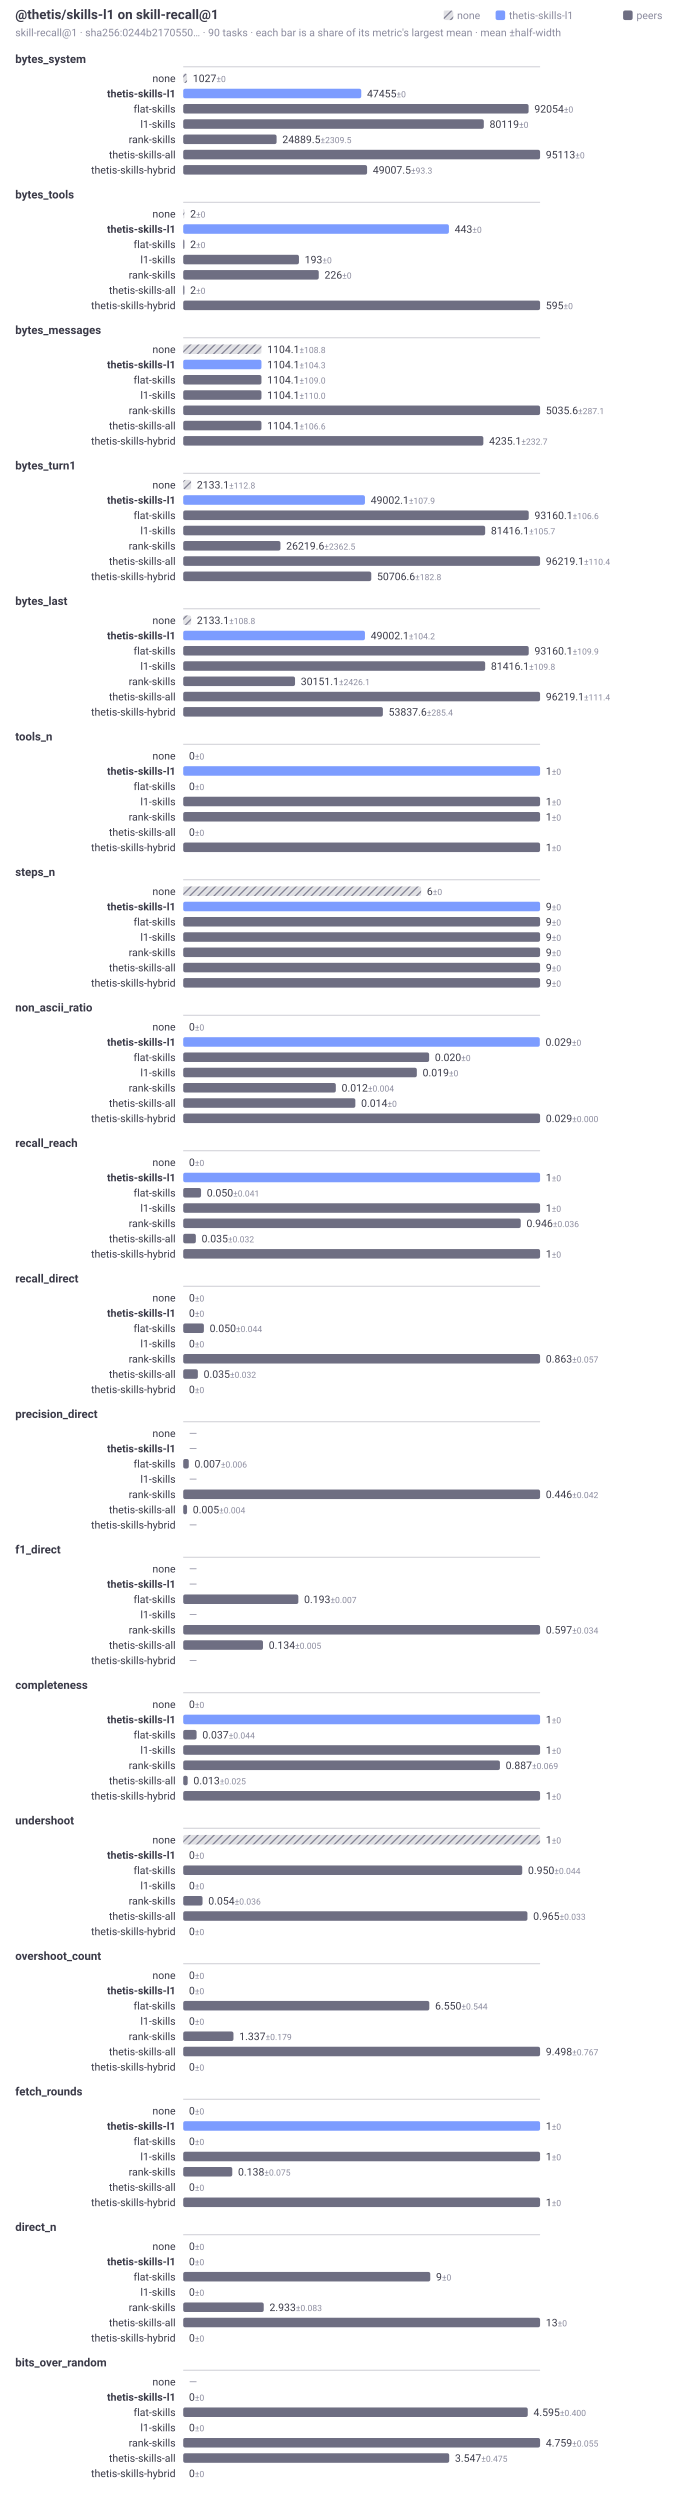
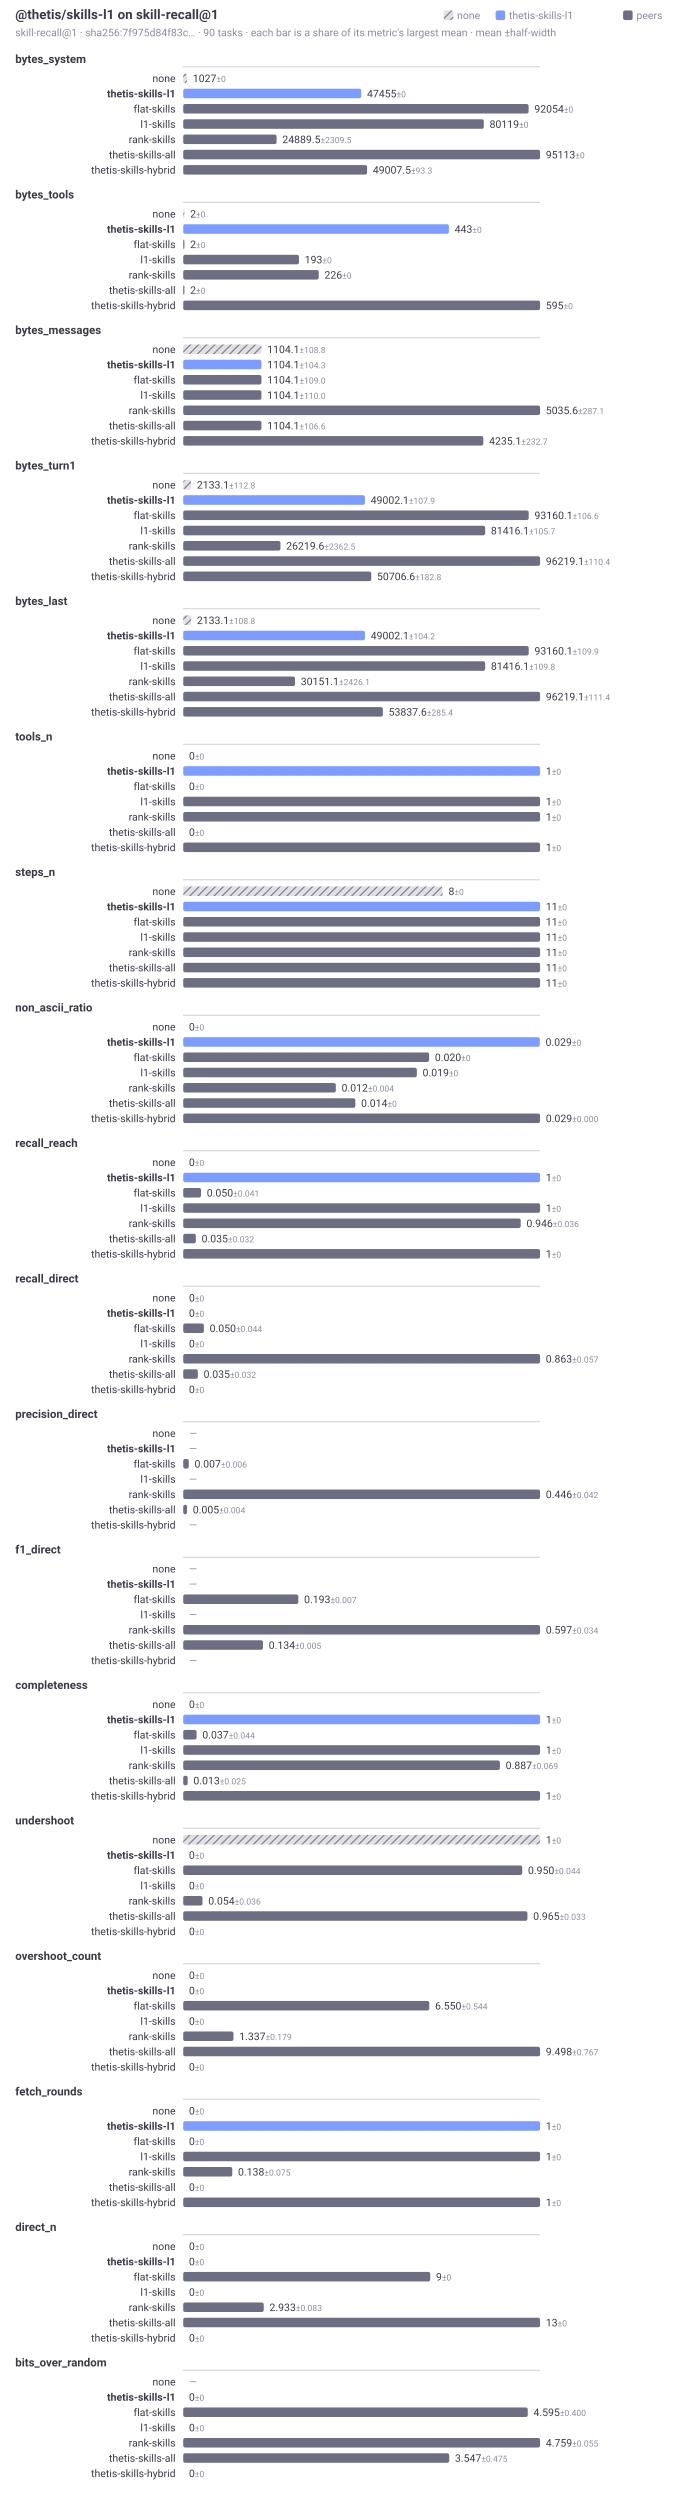
<svg xmlns="http://www.w3.org/2000/svg" width="720" height="2620" viewBox="0 0 720 2620" role="img" aria-labelledby="t d" font-family="system-ui, -apple-system, Segoe UI, Roboto, sans-serif">
  <style>.t{fill:#3a3a48}.f{fill:#8b8b9e}@media (prefers-color-scheme:dark){.t{fill:#d2d2dc}.f{fill:#9a9aae}}</style>
  <defs>
    <pattern id="hatch" width="6" height="6" patternUnits="userSpaceOnUse" patternTransform="rotate(45)">
      <rect width="6" height="6" fill="#6e6e82" fill-opacity="0.22" />
      <line x1="0" y1="0" x2="0" y2="6" stroke="#6e6e82" stroke-width="2" />
    </pattern>
  </defs>
  <text class="t" x="16" y="20" font-size="14" font-weight="600">@thetis/skills-l1 on skill-recall@1</text>
-   <text class="f" x="16" y="38" font-size="11">skill-recall@1 · sha256:0244b2170550… · 90 tasks · each bar is a share of its metric's largest mean · mean ±half-width</text>
+   <text class="f" x="16" y="38" font-size="11">skill-recall@1 · sha256:7f975d84f83c… · 90 tasks · each bar is a share of its metric's largest mean · mean ±half-width</text>
  <rect x="653" y="11" width="10" height="10" rx="2" fill="#6e6e82" />
  <text class="f" x="667" y="20" font-size="11">peers</text>
  <rect x="519.4" y="11" width="10" height="10" rx="2" fill="#7c9cff" />
  <text class="f" x="533.4" y="20" font-size="11">thetis-skills-l1</text>
  <rect x="465" y="11" width="10" height="10" rx="2" fill="url(#hatch)" />
  <text class="f" x="479" y="20" font-size="11">none</text>
  <text class="t" x="16" y="66" font-size="12" font-weight="600">bytes_system</text>
  <line x1="192" y1="70" x2="566" y2="70" stroke="#6e6e82" stroke-opacity="0.35" stroke-width="1" />
  <text class="t" x="184" y="86" font-size="11" text-anchor="end">none</text>
  <rect x="192" y="77" width="4.04" height="10" rx="2" fill="url(#hatch)" />
  <text class="t" x="202.04" y="86" font-size="11">1027<tspan class="f" font-size="9"> ±0</tspan>
  </text>
  <text class="t" x="184" y="102" font-size="11" text-anchor="end" font-weight="600">thetis-skills-l1</text>
  <rect x="192" y="93" width="186.6" height="10" rx="2" fill="#7c9cff" />
  <text class="t" x="384.6" y="102" font-size="11">47455<tspan class="f" font-size="9"> ±0</tspan>
  </text>
  <text class="t" x="184" y="118" font-size="11" text-anchor="end">flat-skills</text>
  <rect x="192" y="109" width="361.97" height="10" rx="2" fill="#6e6e82" />
  <text class="t" x="559.97" y="118" font-size="11">92054<tspan class="f" font-size="9"> ±0</tspan>
  </text>
  <text class="t" x="184" y="134" font-size="11" text-anchor="end">l1-skills</text>
  <rect x="192" y="125" width="315.04" height="10" rx="2" fill="#6e6e82" />
  <text class="t" x="513.04" y="134" font-size="11">80119<tspan class="f" font-size="9"> ±0</tspan>
  </text>
  <text class="t" x="184" y="150" font-size="11" text-anchor="end">rank-skills</text>
  <rect x="192" y="141" width="97.87" height="10" rx="2" fill="#6e6e82" />
  <text class="t" x="295.87" y="150" font-size="11">24889.5<tspan class="f" font-size="9"> ±2309.5</tspan>
  </text>
  <text class="t" x="184" y="166" font-size="11" text-anchor="end">thetis-skills-all</text>
  <rect x="192" y="157" width="374" height="10" rx="2" fill="#6e6e82" />
  <text class="t" x="572" y="166" font-size="11">95113<tspan class="f" font-size="9"> ±0</tspan>
  </text>
  <text class="t" x="184" y="182" font-size="11" text-anchor="end">thetis-skills-hybrid</text>
  <rect x="192" y="173" width="192.71" height="10" rx="2" fill="#6e6e82" />
  <text class="t" x="390.71" y="182" font-size="11">49007.5<tspan class="f" font-size="9"> ±93.3</tspan>
  </text>
  <text class="t" x="16" y="208" font-size="12" font-weight="600">bytes_tools</text>
  <line x1="192" y1="212" x2="566" y2="212" stroke="#6e6e82" stroke-opacity="0.35" stroke-width="1" />
  <text class="t" x="184" y="228" font-size="11" text-anchor="end">none</text>
  <rect x="192" y="219" width="1.26" height="10" rx="2" fill="url(#hatch)" />
  <text class="t" x="199.26" y="228" font-size="11">2<tspan class="f" font-size="9"> ±0</tspan>
  </text>
  <text class="t" x="184" y="244" font-size="11" text-anchor="end" font-weight="600">thetis-skills-l1</text>
  <rect x="192" y="235" width="278.46" height="10" rx="2" fill="#7c9cff" />
  <text class="t" x="476.46" y="244" font-size="11">443<tspan class="f" font-size="9"> ±0</tspan>
  </text>
  <text class="t" x="184" y="260" font-size="11" text-anchor="end">flat-skills</text>
  <rect x="192" y="251" width="1.26" height="10" rx="2" fill="#6e6e82" />
  <text class="t" x="199.26" y="260" font-size="11">2<tspan class="f" font-size="9"> ±0</tspan>
  </text>
  <text class="t" x="184" y="276" font-size="11" text-anchor="end">l1-skills</text>
  <rect x="192" y="267" width="121.31" height="10" rx="2" fill="#6e6e82" />
  <text class="t" x="319.31" y="276" font-size="11">193<tspan class="f" font-size="9"> ±0</tspan>
  </text>
  <text class="t" x="184" y="292" font-size="11" text-anchor="end">rank-skills</text>
  <rect x="192" y="283" width="142.06" height="10" rx="2" fill="#6e6e82" />
  <text class="t" x="340.06" y="292" font-size="11">226<tspan class="f" font-size="9"> ±0</tspan>
  </text>
  <text class="t" x="184" y="308" font-size="11" text-anchor="end">thetis-skills-all</text>
  <rect x="192" y="299" width="1.26" height="10" rx="2" fill="#6e6e82" />
  <text class="t" x="199.26" y="308" font-size="11">2<tspan class="f" font-size="9"> ±0</tspan>
  </text>
  <text class="t" x="184" y="324" font-size="11" text-anchor="end">thetis-skills-hybrid</text>
  <rect x="192" y="315" width="374" height="10" rx="2" fill="#6e6e82" />
  <text class="t" x="572" y="324" font-size="11">595<tspan class="f" font-size="9"> ±0</tspan>
  </text>
  <text class="t" x="16" y="350" font-size="12" font-weight="600">bytes_messages</text>
  <line x1="192" y1="354" x2="566" y2="354" stroke="#6e6e82" stroke-opacity="0.35" stroke-width="1" />
  <text class="t" x="184" y="370" font-size="11" text-anchor="end">none</text>
  <rect x="192" y="361" width="82" height="10" rx="2" fill="url(#hatch)" />
  <text class="t" x="280" y="370" font-size="11">1104.1<tspan class="f" font-size="9"> ±108.8</tspan>
  </text>
  <text class="t" x="184" y="386" font-size="11" text-anchor="end" font-weight="600">thetis-skills-l1</text>
  <rect x="192" y="377" width="82" height="10" rx="2" fill="#7c9cff" />
  <text class="t" x="280" y="386" font-size="11">1104.1<tspan class="f" font-size="9"> ±104.3</tspan>
  </text>
  <text class="t" x="184" y="402" font-size="11" text-anchor="end">flat-skills</text>
  <rect x="192" y="393" width="82" height="10" rx="2" fill="#6e6e82" />
  <text class="t" x="280" y="402" font-size="11">1104.1<tspan class="f" font-size="9"> ±109.0</tspan>
  </text>
  <text class="t" x="184" y="418" font-size="11" text-anchor="end">l1-skills</text>
  <rect x="192" y="409" width="82" height="10" rx="2" fill="#6e6e82" />
  <text class="t" x="280" y="418" font-size="11">1104.1<tspan class="f" font-size="9"> ±110.0</tspan>
  </text>
  <text class="t" x="184" y="434" font-size="11" text-anchor="end">rank-skills</text>
  <rect x="192" y="425" width="374" height="10" rx="2" fill="#6e6e82" />
  <text class="t" x="572" y="434" font-size="11">5035.6<tspan class="f" font-size="9"> ±287.1</tspan>
  </text>
  <text class="t" x="184" y="450" font-size="11" text-anchor="end">thetis-skills-all</text>
  <rect x="192" y="441" width="82" height="10" rx="2" fill="#6e6e82" />
  <text class="t" x="280" y="450" font-size="11">1104.1<tspan class="f" font-size="9"> ±106.6</tspan>
  </text>
  <text class="t" x="184" y="466" font-size="11" text-anchor="end">thetis-skills-hybrid</text>
  <rect x="192" y="457" width="314.55" height="10" rx="2" fill="#6e6e82" />
  <text class="t" x="512.55" y="466" font-size="11">4235.1<tspan class="f" font-size="9"> ±232.7</tspan>
  </text>
  <text class="t" x="16" y="492" font-size="12" font-weight="600">bytes_turn1</text>
  <line x1="192" y1="496" x2="566" y2="496" stroke="#6e6e82" stroke-opacity="0.35" stroke-width="1" />
  <text class="t" x="184" y="512" font-size="11" text-anchor="end">none</text>
  <rect x="192" y="503" width="8.29" height="10" rx="2" fill="url(#hatch)" />
  <text class="t" x="206.29" y="512" font-size="11">2133.1<tspan class="f" font-size="9"> ±112.8</tspan>
  </text>
  <text class="t" x="184" y="528" font-size="11" text-anchor="end" font-weight="600">thetis-skills-l1</text>
  <rect x="192" y="519" width="190.47" height="10" rx="2" fill="#7c9cff" />
  <text class="t" x="388.47" y="528" font-size="11">49002.1<tspan class="f" font-size="9"> ±107.9</tspan>
  </text>
  <text class="t" x="184" y="544" font-size="11" text-anchor="end">flat-skills</text>
  <rect x="192" y="535" width="362.11" height="10" rx="2" fill="#6e6e82" />
  <text class="t" x="560.11" y="544" font-size="11">93160.1<tspan class="f" font-size="9"> ±106.6</tspan>
  </text>
  <text class="t" x="184" y="560" font-size="11" text-anchor="end">l1-skills</text>
  <rect x="192" y="551" width="316.46" height="10" rx="2" fill="#6e6e82" />
  <text class="t" x="514.46" y="560" font-size="11">81416.1<tspan class="f" font-size="9"> ±105.7</tspan>
  </text>
  <text class="t" x="184" y="576" font-size="11" text-anchor="end">rank-skills</text>
  <rect x="192" y="567" width="101.91" height="10" rx="2" fill="#6e6e82" />
  <text class="t" x="299.91" y="576" font-size="11">26219.6<tspan class="f" font-size="9"> ±2362.5</tspan>
  </text>
  <text class="t" x="184" y="592" font-size="11" text-anchor="end">thetis-skills-all</text>
  <rect x="192" y="583" width="374" height="10" rx="2" fill="#6e6e82" />
  <text class="t" x="572" y="592" font-size="11">96219.1<tspan class="f" font-size="9"> ±110.4</tspan>
  </text>
  <text class="t" x="184" y="608" font-size="11" text-anchor="end">thetis-skills-hybrid</text>
  <rect x="192" y="599" width="197.09" height="10" rx="2" fill="#6e6e82" />
  <text class="t" x="395.09" y="608" font-size="11">50706.6<tspan class="f" font-size="9"> ±182.8</tspan>
  </text>
  <text class="t" x="16" y="634" font-size="12" font-weight="600">bytes_last</text>
  <line x1="192" y1="638" x2="566" y2="638" stroke="#6e6e82" stroke-opacity="0.35" stroke-width="1" />
  <text class="t" x="184" y="654" font-size="11" text-anchor="end">none</text>
  <rect x="192" y="645" width="8.29" height="10" rx="2" fill="url(#hatch)" />
  <text class="t" x="206.29" y="654" font-size="11">2133.1<tspan class="f" font-size="9"> ±108.8</tspan>
  </text>
  <text class="t" x="184" y="670" font-size="11" text-anchor="end" font-weight="600">thetis-skills-l1</text>
  <rect x="192" y="661" width="190.47" height="10" rx="2" fill="#7c9cff" />
  <text class="t" x="388.47" y="670" font-size="11">49002.1<tspan class="f" font-size="9"> ±104.2</tspan>
  </text>
  <text class="t" x="184" y="686" font-size="11" text-anchor="end">flat-skills</text>
  <rect x="192" y="677" width="362.11" height="10" rx="2" fill="#6e6e82" />
  <text class="t" x="560.11" y="686" font-size="11">93160.1<tspan class="f" font-size="9"> ±109.9</tspan>
  </text>
  <text class="t" x="184" y="702" font-size="11" text-anchor="end">l1-skills</text>
  <rect x="192" y="693" width="316.46" height="10" rx="2" fill="#6e6e82" />
  <text class="t" x="514.46" y="702" font-size="11">81416.1<tspan class="f" font-size="9"> ±109.8</tspan>
  </text>
  <text class="t" x="184" y="718" font-size="11" text-anchor="end">rank-skills</text>
  <rect x="192" y="709" width="117.2" height="10" rx="2" fill="#6e6e82" />
  <text class="t" x="315.2" y="718" font-size="11">30151.1<tspan class="f" font-size="9"> ±2426.1</tspan>
  </text>
  <text class="t" x="184" y="734" font-size="11" text-anchor="end">thetis-skills-all</text>
  <rect x="192" y="725" width="374" height="10" rx="2" fill="#6e6e82" />
  <text class="t" x="572" y="734" font-size="11">96219.1<tspan class="f" font-size="9"> ±111.4</tspan>
  </text>
  <text class="t" x="184" y="750" font-size="11" text-anchor="end">thetis-skills-hybrid</text>
  <rect x="192" y="741" width="209.26" height="10" rx="2" fill="#6e6e82" />
  <text class="t" x="407.26" y="750" font-size="11">53837.6<tspan class="f" font-size="9"> ±285.4</tspan>
  </text>
  <text class="t" x="16" y="776" font-size="12" font-weight="600">tools_n</text>
  <line x1="192" y1="780" x2="566" y2="780" stroke="#6e6e82" stroke-opacity="0.35" stroke-width="1" />
  <text class="t" x="184" y="796" font-size="11" text-anchor="end">none</text>
  <rect x="192" y="787" width="0" height="10" rx="2" fill="url(#hatch)" />
  <text class="t" x="198" y="796" font-size="11">0<tspan class="f" font-size="9"> ±0</tspan>
  </text>
  <text class="t" x="184" y="812" font-size="11" text-anchor="end" font-weight="600">thetis-skills-l1</text>
  <rect x="192" y="803" width="374" height="10" rx="2" fill="#7c9cff" />
  <text class="t" x="572" y="812" font-size="11">1<tspan class="f" font-size="9"> ±0</tspan>
  </text>
  <text class="t" x="184" y="828" font-size="11" text-anchor="end">flat-skills</text>
  <rect x="192" y="819" width="0" height="10" rx="2" fill="#6e6e82" />
  <text class="t" x="198" y="828" font-size="11">0<tspan class="f" font-size="9"> ±0</tspan>
  </text>
  <text class="t" x="184" y="844" font-size="11" text-anchor="end">l1-skills</text>
  <rect x="192" y="835" width="374" height="10" rx="2" fill="#6e6e82" />
  <text class="t" x="572" y="844" font-size="11">1<tspan class="f" font-size="9"> ±0</tspan>
  </text>
  <text class="t" x="184" y="860" font-size="11" text-anchor="end">rank-skills</text>
  <rect x="192" y="851" width="374" height="10" rx="2" fill="#6e6e82" />
  <text class="t" x="572" y="860" font-size="11">1<tspan class="f" font-size="9"> ±0</tspan>
  </text>
  <text class="t" x="184" y="876" font-size="11" text-anchor="end">thetis-skills-all</text>
  <rect x="192" y="867" width="0" height="10" rx="2" fill="#6e6e82" />
  <text class="t" x="198" y="876" font-size="11">0<tspan class="f" font-size="9"> ±0</tspan>
  </text>
  <text class="t" x="184" y="892" font-size="11" text-anchor="end">thetis-skills-hybrid</text>
  <rect x="192" y="883" width="374" height="10" rx="2" fill="#6e6e82" />
  <text class="t" x="572" y="892" font-size="11">1<tspan class="f" font-size="9"> ±0</tspan>
  </text>
  <text class="t" x="16" y="918" font-size="12" font-weight="600">steps_n</text>
  <line x1="192" y1="922" x2="566" y2="922" stroke="#6e6e82" stroke-opacity="0.35" stroke-width="1" />
  <text class="t" x="184" y="938" font-size="11" text-anchor="end">none</text>
-   <rect x="192" y="929" width="249.33" height="10" rx="2" fill="url(#hatch)" />
-   <text class="t" x="447.33" y="938" font-size="11">6<tspan class="f" font-size="9"> ±0</tspan>
+   <rect x="192" y="929" width="272" height="10" rx="2" fill="url(#hatch)" />
+   <text class="t" x="470" y="938" font-size="11">8<tspan class="f" font-size="9"> ±0</tspan>
  </text>
  <text class="t" x="184" y="954" font-size="11" text-anchor="end" font-weight="600">thetis-skills-l1</text>
  <rect x="192" y="945" width="374" height="10" rx="2" fill="#7c9cff" />
-   <text class="t" x="572" y="954" font-size="11">9<tspan class="f" font-size="9"> ±0</tspan>
+   <text class="t" x="572" y="954" font-size="11">11<tspan class="f" font-size="9"> ±0</tspan>
  </text>
  <text class="t" x="184" y="970" font-size="11" text-anchor="end">flat-skills</text>
  <rect x="192" y="961" width="374" height="10" rx="2" fill="#6e6e82" />
-   <text class="t" x="572" y="970" font-size="11">9<tspan class="f" font-size="9"> ±0</tspan>
+   <text class="t" x="572" y="970" font-size="11">11<tspan class="f" font-size="9"> ±0</tspan>
  </text>
  <text class="t" x="184" y="986" font-size="11" text-anchor="end">l1-skills</text>
  <rect x="192" y="977" width="374" height="10" rx="2" fill="#6e6e82" />
-   <text class="t" x="572" y="986" font-size="11">9<tspan class="f" font-size="9"> ±0</tspan>
+   <text class="t" x="572" y="986" font-size="11">11<tspan class="f" font-size="9"> ±0</tspan>
  </text>
  <text class="t" x="184" y="1002" font-size="11" text-anchor="end">rank-skills</text>
  <rect x="192" y="993" width="374" height="10" rx="2" fill="#6e6e82" />
-   <text class="t" x="572" y="1002" font-size="11">9<tspan class="f" font-size="9"> ±0</tspan>
+   <text class="t" x="572" y="1002" font-size="11">11<tspan class="f" font-size="9"> ±0</tspan>
  </text>
  <text class="t" x="184" y="1018" font-size="11" text-anchor="end">thetis-skills-all</text>
  <rect x="192" y="1009" width="374" height="10" rx="2" fill="#6e6e82" />
-   <text class="t" x="572" y="1018" font-size="11">9<tspan class="f" font-size="9"> ±0</tspan>
+   <text class="t" x="572" y="1018" font-size="11">11<tspan class="f" font-size="9"> ±0</tspan>
  </text>
  <text class="t" x="184" y="1034" font-size="11" text-anchor="end">thetis-skills-hybrid</text>
  <rect x="192" y="1025" width="374" height="10" rx="2" fill="#6e6e82" />
-   <text class="t" x="572" y="1034" font-size="11">9<tspan class="f" font-size="9"> ±0</tspan>
+   <text class="t" x="572" y="1034" font-size="11">11<tspan class="f" font-size="9"> ±0</tspan>
  </text>
  <text class="t" x="16" y="1060" font-size="12" font-weight="600">non_ascii_ratio</text>
  <line x1="192" y1="1064" x2="566" y2="1064" stroke="#6e6e82" stroke-opacity="0.35" stroke-width="1" />
  <text class="t" x="184" y="1080" font-size="11" text-anchor="end">none</text>
  <rect x="192" y="1071" width="0" height="10" rx="2" fill="url(#hatch)" />
  <text class="t" x="198" y="1080" font-size="11">0<tspan class="f" font-size="9"> ±0</tspan>
  </text>
  <text class="t" x="184" y="1096" font-size="11" text-anchor="end" font-weight="600">thetis-skills-l1</text>
  <rect x="192" y="1087" width="373.71" height="10" rx="2" fill="#7c9cff" />
  <text class="t" x="571.71" y="1096" font-size="11">0.029<tspan class="f" font-size="9"> ±0</tspan>
  </text>
  <text class="t" x="184" y="1112" font-size="11" text-anchor="end">flat-skills</text>
  <rect x="192" y="1103" width="257.73" height="10" rx="2" fill="#6e6e82" />
  <text class="t" x="455.73" y="1112" font-size="11">0.020<tspan class="f" font-size="9"> ±0</tspan>
  </text>
  <text class="t" x="184" y="1128" font-size="11" text-anchor="end">l1-skills</text>
  <rect x="192" y="1119" width="244.85" height="10" rx="2" fill="#6e6e82" />
  <text class="t" x="442.85" y="1128" font-size="11">0.019<tspan class="f" font-size="9"> ±0</tspan>
  </text>
  <text class="t" x="184" y="1144" font-size="11" text-anchor="end">rank-skills</text>
  <rect x="192" y="1135" width="159.94" height="10" rx="2" fill="#6e6e82" />
  <text class="t" x="357.94" y="1144" font-size="11">0.012<tspan class="f" font-size="9"> ±0.004</tspan>
  </text>
  <text class="t" x="184" y="1160" font-size="11" text-anchor="end">thetis-skills-all</text>
  <rect x="192" y="1151" width="180.41" height="10" rx="2" fill="#6e6e82" />
  <text class="t" x="378.41" y="1160" font-size="11">0.014<tspan class="f" font-size="9"> ±0</tspan>
  </text>
  <text class="t" x="184" y="1176" font-size="11" text-anchor="end">thetis-skills-hybrid</text>
  <rect x="192" y="1167" width="374" height="10" rx="2" fill="#6e6e82" />
  <text class="t" x="572" y="1176" font-size="11">0.029<tspan class="f" font-size="9"> ±0.000</tspan>
  </text>
  <text class="t" x="16" y="1202" font-size="12" font-weight="600">recall_reach</text>
  <line x1="192" y1="1206" x2="566" y2="1206" stroke="#6e6e82" stroke-opacity="0.35" stroke-width="1" />
  <text class="t" x="184" y="1222" font-size="11" text-anchor="end">none</text>
  <rect x="192" y="1213" width="0" height="10" rx="2" fill="url(#hatch)" />
  <text class="t" x="198" y="1222" font-size="11">0<tspan class="f" font-size="9"> ±0</tspan>
  </text>
  <text class="t" x="184" y="1238" font-size="11" text-anchor="end" font-weight="600">thetis-skills-l1</text>
  <rect x="192" y="1229" width="374" height="10" rx="2" fill="#7c9cff" />
  <text class="t" x="572" y="1238" font-size="11">1<tspan class="f" font-size="9"> ±0</tspan>
  </text>
  <text class="t" x="184" y="1254" font-size="11" text-anchor="end">flat-skills</text>
  <rect x="192" y="1245" width="18.7" height="10" rx="2" fill="#6e6e82" />
  <text class="t" x="216.7" y="1254" font-size="11">0.050<tspan class="f" font-size="9"> ±0.041</tspan>
  </text>
  <text class="t" x="184" y="1270" font-size="11" text-anchor="end">l1-skills</text>
  <rect x="192" y="1261" width="374" height="10" rx="2" fill="#6e6e82" />
  <text class="t" x="572" y="1270" font-size="11">1<tspan class="f" font-size="9"> ±0</tspan>
  </text>
  <text class="t" x="184" y="1286" font-size="11" text-anchor="end">rank-skills</text>
  <rect x="192" y="1277" width="353.74" height="10" rx="2" fill="#6e6e82" />
  <text class="t" x="551.74" y="1286" font-size="11">0.946<tspan class="f" font-size="9"> ±0.036</tspan>
  </text>
  <text class="t" x="184" y="1302" font-size="11" text-anchor="end">thetis-skills-all</text>
  <rect x="192" y="1293" width="13.25" height="10" rx="2" fill="#6e6e82" />
  <text class="t" x="211.25" y="1302" font-size="11">0.035<tspan class="f" font-size="9"> ±0.032</tspan>
  </text>
  <text class="t" x="184" y="1318" font-size="11" text-anchor="end">thetis-skills-hybrid</text>
  <rect x="192" y="1309" width="374" height="10" rx="2" fill="#6e6e82" />
  <text class="t" x="572" y="1318" font-size="11">1<tspan class="f" font-size="9"> ±0</tspan>
  </text>
  <text class="t" x="16" y="1344" font-size="12" font-weight="600">recall_direct</text>
  <line x1="192" y1="1348" x2="566" y2="1348" stroke="#6e6e82" stroke-opacity="0.35" stroke-width="1" />
  <text class="t" x="184" y="1364" font-size="11" text-anchor="end">none</text>
  <rect x="192" y="1355" width="0" height="10" rx="2" fill="url(#hatch)" />
  <text class="t" x="198" y="1364" font-size="11">0<tspan class="f" font-size="9"> ±0</tspan>
  </text>
  <text class="t" x="184" y="1380" font-size="11" text-anchor="end" font-weight="600">thetis-skills-l1</text>
  <rect x="192" y="1371" width="0" height="10" rx="2" fill="#7c9cff" />
  <text class="t" x="198" y="1380" font-size="11">0<tspan class="f" font-size="9"> ±0</tspan>
  </text>
  <text class="t" x="184" y="1396" font-size="11" text-anchor="end">flat-skills</text>
  <rect x="192" y="1387" width="21.68" height="10" rx="2" fill="#6e6e82" />
  <text class="t" x="219.68" y="1396" font-size="11">0.050<tspan class="f" font-size="9"> ±0.044</tspan>
  </text>
  <text class="t" x="184" y="1412" font-size="11" text-anchor="end">l1-skills</text>
  <rect x="192" y="1403" width="0" height="10" rx="2" fill="#6e6e82" />
  <text class="t" x="198" y="1412" font-size="11">0<tspan class="f" font-size="9"> ±0</tspan>
  </text>
  <text class="t" x="184" y="1428" font-size="11" text-anchor="end">rank-skills</text>
  <rect x="192" y="1419" width="374" height="10" rx="2" fill="#6e6e82" />
  <text class="t" x="572" y="1428" font-size="11">0.863<tspan class="f" font-size="9"> ±0.057</tspan>
  </text>
  <text class="t" x="184" y="1444" font-size="11" text-anchor="end">thetis-skills-all</text>
  <rect x="192" y="1435" width="15.36" height="10" rx="2" fill="#6e6e82" />
  <text class="t" x="213.36" y="1444" font-size="11">0.035<tspan class="f" font-size="9"> ±0.032</tspan>
  </text>
  <text class="t" x="184" y="1460" font-size="11" text-anchor="end">thetis-skills-hybrid</text>
  <rect x="192" y="1451" width="0" height="10" rx="2" fill="#6e6e82" />
  <text class="t" x="198" y="1460" font-size="11">0<tspan class="f" font-size="9"> ±0</tspan>
  </text>
  <text class="t" x="16" y="1486" font-size="12" font-weight="600">precision_direct</text>
  <line x1="192" y1="1490" x2="566" y2="1490" stroke="#6e6e82" stroke-opacity="0.35" stroke-width="1" />
  <text class="t" x="184" y="1506" font-size="11" text-anchor="end">none</text>
  <rect x="192" y="1497" width="0" height="10" rx="2" fill="url(#hatch)" />
  <text class="f" x="198" y="1506" font-size="11">—</text>
  <text class="t" x="184" y="1522" font-size="11" text-anchor="end" font-weight="600">thetis-skills-l1</text>
  <rect x="192" y="1513" width="0" height="10" rx="2" fill="#7c9cff" />
  <text class="f" x="198" y="1522" font-size="11">—</text>
  <text class="t" x="184" y="1538" font-size="11" text-anchor="end">flat-skills</text>
  <rect x="192" y="1529" width="5.83" height="10" rx="2" fill="#6e6e82" />
  <text class="t" x="203.83" y="1538" font-size="11">0.007<tspan class="f" font-size="9"> ±0.006</tspan>
  </text>
  <text class="t" x="184" y="1554" font-size="11" text-anchor="end">l1-skills</text>
  <rect x="192" y="1545" width="0" height="10" rx="2" fill="#6e6e82" />
  <text class="f" x="198" y="1554" font-size="11">—</text>
  <text class="t" x="184" y="1570" font-size="11" text-anchor="end">rank-skills</text>
  <rect x="192" y="1561" width="374" height="10" rx="2" fill="#6e6e82" />
  <text class="t" x="572" y="1570" font-size="11">0.446<tspan class="f" font-size="9"> ±0.042</tspan>
  </text>
  <text class="t" x="184" y="1586" font-size="11" text-anchor="end">thetis-skills-all</text>
  <rect x="192" y="1577" width="4.03" height="10" rx="2" fill="#6e6e82" />
  <text class="t" x="202.03" y="1586" font-size="11">0.005<tspan class="f" font-size="9"> ±0.004</tspan>
  </text>
  <text class="t" x="184" y="1602" font-size="11" text-anchor="end">thetis-skills-hybrid</text>
  <rect x="192" y="1593" width="0" height="10" rx="2" fill="#6e6e82" />
  <text class="f" x="198" y="1602" font-size="11">—</text>
  <text class="t" x="16" y="1628" font-size="12" font-weight="600">f1_direct</text>
  <line x1="192" y1="1632" x2="566" y2="1632" stroke="#6e6e82" stroke-opacity="0.35" stroke-width="1" />
  <text class="t" x="184" y="1648" font-size="11" text-anchor="end">none</text>
  <rect x="192" y="1639" width="0" height="10" rx="2" fill="url(#hatch)" />
  <text class="f" x="198" y="1648" font-size="11">—</text>
  <text class="t" x="184" y="1664" font-size="11" text-anchor="end" font-weight="600">thetis-skills-l1</text>
  <rect x="192" y="1655" width="0" height="10" rx="2" fill="#7c9cff" />
  <text class="f" x="198" y="1664" font-size="11">—</text>
  <text class="t" x="184" y="1680" font-size="11" text-anchor="end">flat-skills</text>
  <rect x="192" y="1671" width="120.66" height="10" rx="2" fill="#6e6e82" />
  <text class="t" x="318.66" y="1680" font-size="11">0.193<tspan class="f" font-size="9"> ±0.007</tspan>
  </text>
  <text class="t" x="184" y="1696" font-size="11" text-anchor="end">l1-skills</text>
  <rect x="192" y="1687" width="0" height="10" rx="2" fill="#6e6e82" />
  <text class="f" x="198" y="1696" font-size="11">—</text>
  <text class="t" x="184" y="1712" font-size="11" text-anchor="end">rank-skills</text>
  <rect x="192" y="1703" width="374" height="10" rx="2" fill="#6e6e82" />
  <text class="t" x="572" y="1712" font-size="11">0.597<tspan class="f" font-size="9"> ±0.034</tspan>
  </text>
  <text class="t" x="184" y="1728" font-size="11" text-anchor="end">thetis-skills-all</text>
  <rect x="192" y="1719" width="83.63" height="10" rx="2" fill="#6e6e82" />
  <text class="t" x="281.63" y="1728" font-size="11">0.134<tspan class="f" font-size="9"> ±0.005</tspan>
  </text>
  <text class="t" x="184" y="1744" font-size="11" text-anchor="end">thetis-skills-hybrid</text>
  <rect x="192" y="1735" width="0" height="10" rx="2" fill="#6e6e82" />
  <text class="f" x="198" y="1744" font-size="11">—</text>
  <text class="t" x="16" y="1770" font-size="12" font-weight="600">completeness</text>
  <line x1="192" y1="1774" x2="566" y2="1774" stroke="#6e6e82" stroke-opacity="0.35" stroke-width="1" />
  <text class="t" x="184" y="1790" font-size="11" text-anchor="end">none</text>
  <rect x="192" y="1781" width="0" height="10" rx="2" fill="url(#hatch)" />
  <text class="t" x="198" y="1790" font-size="11">0<tspan class="f" font-size="9"> ±0</tspan>
  </text>
  <text class="t" x="184" y="1806" font-size="11" text-anchor="end" font-weight="600">thetis-skills-l1</text>
  <rect x="192" y="1797" width="374" height="10" rx="2" fill="#7c9cff" />
  <text class="t" x="572" y="1806" font-size="11">1<tspan class="f" font-size="9"> ±0</tspan>
  </text>
  <text class="t" x="184" y="1822" font-size="11" text-anchor="end">flat-skills</text>
  <rect x="192" y="1813" width="14.03" height="10" rx="2" fill="#6e6e82" />
  <text class="t" x="212.03" y="1822" font-size="11">0.037<tspan class="f" font-size="9"> ±0.044</tspan>
  </text>
  <text class="t" x="184" y="1838" font-size="11" text-anchor="end">l1-skills</text>
  <rect x="192" y="1829" width="374" height="10" rx="2" fill="#6e6e82" />
  <text class="t" x="572" y="1838" font-size="11">1<tspan class="f" font-size="9"> ±0</tspan>
  </text>
  <text class="t" x="184" y="1854" font-size="11" text-anchor="end">rank-skills</text>
  <rect x="192" y="1845" width="331.93" height="10" rx="2" fill="#6e6e82" />
  <text class="t" x="529.92" y="1854" font-size="11">0.887<tspan class="f" font-size="9"> ±0.069</tspan>
  </text>
  <text class="t" x="184" y="1870" font-size="11" text-anchor="end">thetis-skills-all</text>
  <rect x="192" y="1861" width="4.68" height="10" rx="2" fill="#6e6e82" />
  <text class="t" x="202.68" y="1870" font-size="11">0.013<tspan class="f" font-size="9"> ±0.025</tspan>
  </text>
  <text class="t" x="184" y="1886" font-size="11" text-anchor="end">thetis-skills-hybrid</text>
  <rect x="192" y="1877" width="374" height="10" rx="2" fill="#6e6e82" />
  <text class="t" x="572" y="1886" font-size="11">1<tspan class="f" font-size="9"> ±0</tspan>
  </text>
  <text class="t" x="16" y="1912" font-size="12" font-weight="600">undershoot</text>
  <line x1="192" y1="1916" x2="566" y2="1916" stroke="#6e6e82" stroke-opacity="0.35" stroke-width="1" />
  <text class="t" x="184" y="1932" font-size="11" text-anchor="end">none</text>
  <rect x="192" y="1923" width="374" height="10" rx="2" fill="url(#hatch)" />
  <text class="t" x="572" y="1932" font-size="11">1<tspan class="f" font-size="9"> ±0</tspan>
  </text>
  <text class="t" x="184" y="1948" font-size="11" text-anchor="end" font-weight="600">thetis-skills-l1</text>
  <rect x="192" y="1939" width="0" height="10" rx="2" fill="#7c9cff" />
  <text class="t" x="198" y="1948" font-size="11">0<tspan class="f" font-size="9"> ±0</tspan>
  </text>
  <text class="t" x="184" y="1964" font-size="11" text-anchor="end">flat-skills</text>
  <rect x="192" y="1955" width="355.3" height="10" rx="2" fill="#6e6e82" />
  <text class="t" x="553.3" y="1964" font-size="11">0.950<tspan class="f" font-size="9"> ±0.044</tspan>
  </text>
  <text class="t" x="184" y="1980" font-size="11" text-anchor="end">l1-skills</text>
  <rect x="192" y="1971" width="0" height="10" rx="2" fill="#6e6e82" />
  <text class="t" x="198" y="1980" font-size="11">0<tspan class="f" font-size="9"> ±0</tspan>
  </text>
  <text class="t" x="184" y="1996" font-size="11" text-anchor="end">rank-skills</text>
  <rect x="192" y="1987" width="20.26" height="10" rx="2" fill="#6e6e82" />
  <text class="t" x="218.26" y="1996" font-size="11">0.054<tspan class="f" font-size="9"> ±0.036</tspan>
  </text>
  <text class="t" x="184" y="2012" font-size="11" text-anchor="end">thetis-skills-all</text>
  <rect x="192" y="2003" width="360.75" height="10" rx="2" fill="#6e6e82" />
  <text class="t" x="558.75" y="2012" font-size="11">0.965<tspan class="f" font-size="9"> ±0.033</tspan>
  </text>
  <text class="t" x="184" y="2028" font-size="11" text-anchor="end">thetis-skills-hybrid</text>
  <rect x="192" y="2019" width="0" height="10" rx="2" fill="#6e6e82" />
  <text class="t" x="198" y="2028" font-size="11">0<tspan class="f" font-size="9"> ±0</tspan>
  </text>
  <text class="t" x="16" y="2054" font-size="12" font-weight="600">overshoot_count</text>
  <line x1="192" y1="2058" x2="566" y2="2058" stroke="#6e6e82" stroke-opacity="0.35" stroke-width="1" />
  <text class="t" x="184" y="2074" font-size="11" text-anchor="end">none</text>
  <rect x="192" y="2065" width="0" height="10" rx="2" fill="url(#hatch)" />
  <text class="t" x="198" y="2074" font-size="11">0<tspan class="f" font-size="9"> ±0</tspan>
  </text>
  <text class="t" x="184" y="2090" font-size="11" text-anchor="end" font-weight="600">thetis-skills-l1</text>
  <rect x="192" y="2081" width="0" height="10" rx="2" fill="#7c9cff" />
  <text class="t" x="198" y="2090" font-size="11">0<tspan class="f" font-size="9"> ±0</tspan>
  </text>
  <text class="t" x="184" y="2106" font-size="11" text-anchor="end">flat-skills</text>
  <rect x="192" y="2097" width="257.92" height="10" rx="2" fill="#6e6e82" />
  <text class="t" x="455.92" y="2106" font-size="11">6.550<tspan class="f" font-size="9"> ±0.544</tspan>
  </text>
  <text class="t" x="184" y="2122" font-size="11" text-anchor="end">l1-skills</text>
  <rect x="192" y="2113" width="0" height="10" rx="2" fill="#6e6e82" />
  <text class="t" x="198" y="2122" font-size="11">0<tspan class="f" font-size="9"> ±0</tspan>
  </text>
  <text class="t" x="184" y="2138" font-size="11" text-anchor="end">rank-skills</text>
  <rect x="192" y="2129" width="52.67" height="10" rx="2" fill="#6e6e82" />
  <text class="t" x="250.67" y="2138" font-size="11">1.337<tspan class="f" font-size="9"> ±0.179</tspan>
  </text>
  <text class="t" x="184" y="2154" font-size="11" text-anchor="end">thetis-skills-all</text>
  <rect x="192" y="2145" width="374" height="10" rx="2" fill="#6e6e82" />
  <text class="t" x="572" y="2154" font-size="11">9.498<tspan class="f" font-size="9"> ±0.767</tspan>
  </text>
  <text class="t" x="184" y="2170" font-size="11" text-anchor="end">thetis-skills-hybrid</text>
  <rect x="192" y="2161" width="0" height="10" rx="2" fill="#6e6e82" />
  <text class="t" x="198" y="2170" font-size="11">0<tspan class="f" font-size="9"> ±0</tspan>
  </text>
  <text class="t" x="16" y="2196" font-size="12" font-weight="600">fetch_rounds</text>
  <line x1="192" y1="2200" x2="566" y2="2200" stroke="#6e6e82" stroke-opacity="0.35" stroke-width="1" />
  <text class="t" x="184" y="2216" font-size="11" text-anchor="end">none</text>
  <rect x="192" y="2207" width="0" height="10" rx="2" fill="url(#hatch)" />
  <text class="t" x="198" y="2216" font-size="11">0<tspan class="f" font-size="9"> ±0</tspan>
  </text>
  <text class="t" x="184" y="2232" font-size="11" text-anchor="end" font-weight="600">thetis-skills-l1</text>
  <rect x="192" y="2223" width="374" height="10" rx="2" fill="#7c9cff" />
  <text class="t" x="572" y="2232" font-size="11">1<tspan class="f" font-size="9"> ±0</tspan>
  </text>
  <text class="t" x="184" y="2248" font-size="11" text-anchor="end">flat-skills</text>
  <rect x="192" y="2239" width="0" height="10" rx="2" fill="#6e6e82" />
  <text class="t" x="198" y="2248" font-size="11">0<tspan class="f" font-size="9"> ±0</tspan>
  </text>
  <text class="t" x="184" y="2264" font-size="11" text-anchor="end">l1-skills</text>
  <rect x="192" y="2255" width="374" height="10" rx="2" fill="#6e6e82" />
  <text class="t" x="572" y="2264" font-size="11">1<tspan class="f" font-size="9"> ±0</tspan>
  </text>
  <text class="t" x="184" y="2280" font-size="11" text-anchor="end">rank-skills</text>
  <rect x="192" y="2271" width="51.43" height="10" rx="2" fill="#6e6e82" />
  <text class="t" x="249.43" y="2280" font-size="11">0.138<tspan class="f" font-size="9"> ±0.075</tspan>
  </text>
  <text class="t" x="184" y="2296" font-size="11" text-anchor="end">thetis-skills-all</text>
  <rect x="192" y="2287" width="0" height="10" rx="2" fill="#6e6e82" />
  <text class="t" x="198" y="2296" font-size="11">0<tspan class="f" font-size="9"> ±0</tspan>
  </text>
  <text class="t" x="184" y="2312" font-size="11" text-anchor="end">thetis-skills-hybrid</text>
  <rect x="192" y="2303" width="374" height="10" rx="2" fill="#6e6e82" />
  <text class="t" x="572" y="2312" font-size="11">1<tspan class="f" font-size="9"> ±0</tspan>
  </text>
  <text class="t" x="16" y="2338" font-size="12" font-weight="600">direct_n</text>
  <line x1="192" y1="2342" x2="566" y2="2342" stroke="#6e6e82" stroke-opacity="0.35" stroke-width="1" />
  <text class="t" x="184" y="2358" font-size="11" text-anchor="end">none</text>
  <rect x="192" y="2349" width="0" height="10" rx="2" fill="url(#hatch)" />
  <text class="t" x="198" y="2358" font-size="11">0<tspan class="f" font-size="9"> ±0</tspan>
  </text>
  <text class="t" x="184" y="2374" font-size="11" text-anchor="end" font-weight="600">thetis-skills-l1</text>
  <rect x="192" y="2365" width="0" height="10" rx="2" fill="#7c9cff" />
  <text class="t" x="198" y="2374" font-size="11">0<tspan class="f" font-size="9"> ±0</tspan>
  </text>
  <text class="t" x="184" y="2390" font-size="11" text-anchor="end">flat-skills</text>
  <rect x="192" y="2381" width="258.92" height="10" rx="2" fill="#6e6e82" />
  <text class="t" x="456.92" y="2390" font-size="11">9<tspan class="f" font-size="9"> ±0</tspan>
  </text>
  <text class="t" x="184" y="2406" font-size="11" text-anchor="end">l1-skills</text>
  <rect x="192" y="2397" width="0" height="10" rx="2" fill="#6e6e82" />
  <text class="t" x="198" y="2406" font-size="11">0<tspan class="f" font-size="9"> ±0</tspan>
  </text>
  <text class="t" x="184" y="2422" font-size="11" text-anchor="end">rank-skills</text>
  <rect x="192" y="2413" width="84.39" height="10" rx="2" fill="#6e6e82" />
  <text class="t" x="282.39" y="2422" font-size="11">2.933<tspan class="f" font-size="9"> ±0.083</tspan>
  </text>
  <text class="t" x="184" y="2438" font-size="11" text-anchor="end">thetis-skills-all</text>
  <rect x="192" y="2429" width="374" height="10" rx="2" fill="#6e6e82" />
  <text class="t" x="572" y="2438" font-size="11">13<tspan class="f" font-size="9"> ±0</tspan>
  </text>
  <text class="t" x="184" y="2454" font-size="11" text-anchor="end">thetis-skills-hybrid</text>
  <rect x="192" y="2445" width="0" height="10" rx="2" fill="#6e6e82" />
  <text class="t" x="198" y="2454" font-size="11">0<tspan class="f" font-size="9"> ±0</tspan>
  </text>
  <text class="t" x="16" y="2480" font-size="12" font-weight="600">bits_over_random</text>
  <line x1="192" y1="2484" x2="566" y2="2484" stroke="#6e6e82" stroke-opacity="0.35" stroke-width="1" />
  <text class="t" x="184" y="2500" font-size="11" text-anchor="end">none</text>
  <rect x="192" y="2491" width="0" height="10" rx="2" fill="url(#hatch)" />
  <text class="f" x="198" y="2500" font-size="11">—</text>
  <text class="t" x="184" y="2516" font-size="11" text-anchor="end" font-weight="600">thetis-skills-l1</text>
  <rect x="192" y="2507" width="0" height="10" rx="2" fill="#7c9cff" />
  <text class="t" x="198" y="2516" font-size="11">0<tspan class="f" font-size="9"> ±0</tspan>
  </text>
  <text class="t" x="184" y="2532" font-size="11" text-anchor="end">flat-skills</text>
  <rect x="192" y="2523" width="361.09" height="10" rx="2" fill="#6e6e82" />
  <text class="t" x="559.09" y="2532" font-size="11">4.595<tspan class="f" font-size="9"> ±0.400</tspan>
  </text>
  <text class="t" x="184" y="2548" font-size="11" text-anchor="end">l1-skills</text>
  <rect x="192" y="2539" width="0" height="10" rx="2" fill="#6e6e82" />
  <text class="t" x="198" y="2548" font-size="11">0<tspan class="f" font-size="9"> ±0</tspan>
  </text>
  <text class="t" x="184" y="2564" font-size="11" text-anchor="end">rank-skills</text>
  <rect x="192" y="2555" width="374" height="10" rx="2" fill="#6e6e82" />
  <text class="t" x="572" y="2564" font-size="11">4.759<tspan class="f" font-size="9"> ±0.055</tspan>
  </text>
  <text class="t" x="184" y="2580" font-size="11" text-anchor="end">thetis-skills-all</text>
  <rect x="192" y="2571" width="278.77" height="10" rx="2" fill="#6e6e82" />
  <text class="t" x="476.77" y="2580" font-size="11">3.547<tspan class="f" font-size="9"> ±0.475</tspan>
  </text>
  <text class="t" x="184" y="2596" font-size="11" text-anchor="end">thetis-skills-hybrid</text>
  <rect x="192" y="2587" width="0" height="10" rx="2" fill="#6e6e82" />
  <text class="t" x="198" y="2596" font-size="11">0<tspan class="f" font-size="9"> ±0</tspan>
  </text>
</svg>
